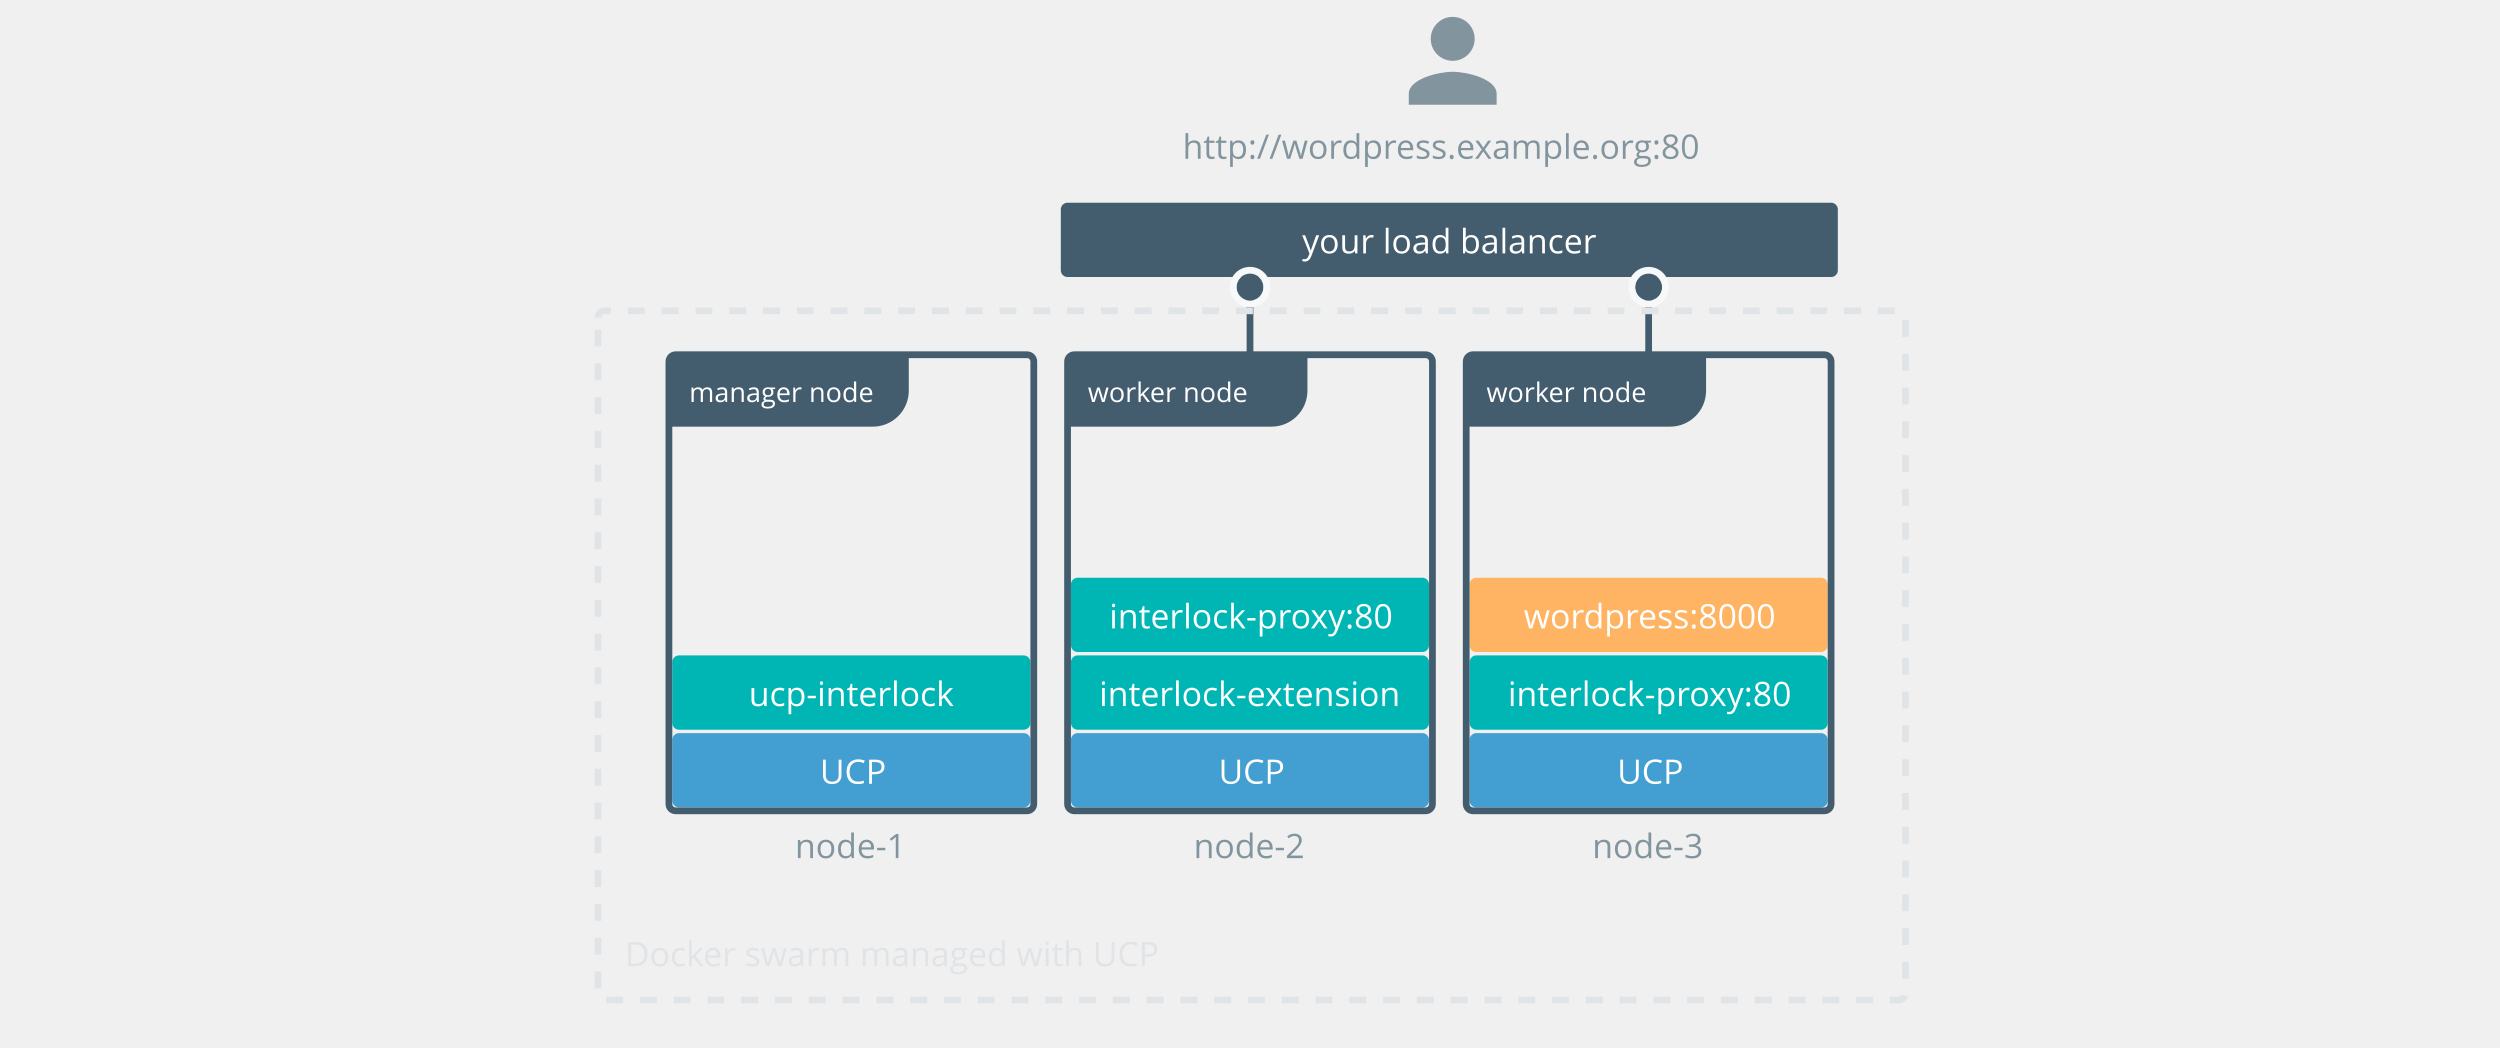
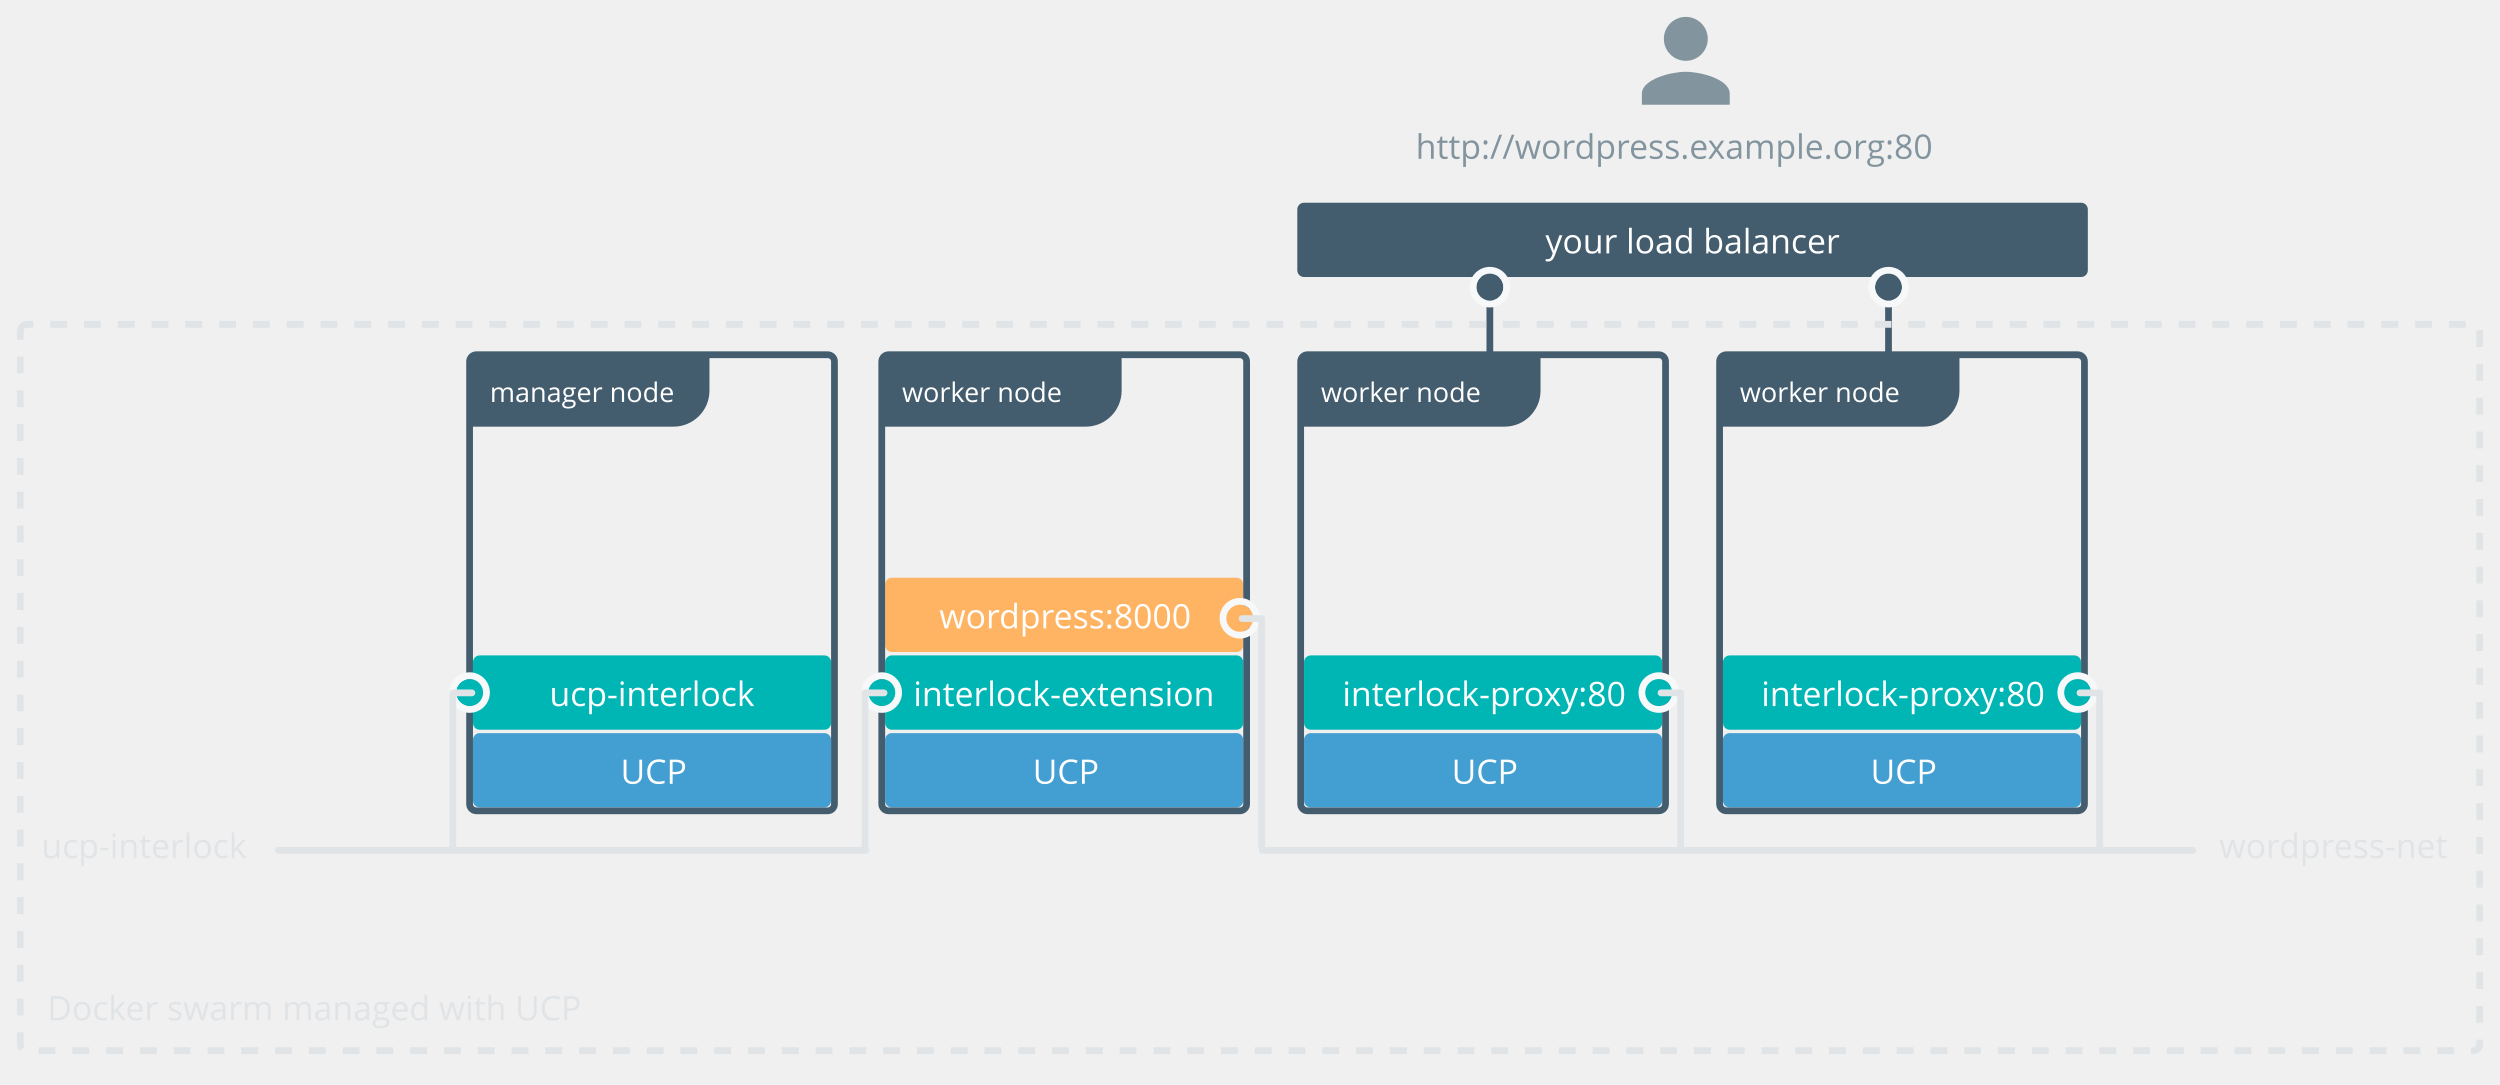
- <svg xmlns="http://www.w3.org/2000/svg" xmlns:xlink="http://www.w3.org/1999/xlink" width="740px" height="310px" viewBox="0 0 740 310" version="1.1" style="background: #FFFFFF;">
+ <svg xmlns="http://www.w3.org/2000/svg" xmlns:xlink="http://www.w3.org/1999/xlink" width="740px" height="321px" viewBox="0 0 740 321" version="1.1" style="background: #FFFFFF;">
  <defs>
    <circle id="path-1" cx="4" cy="4" r="4" />
    <circle id="path-2" cx="4" cy="4" r="4" />
+     <circle id="path-3" cx="4" cy="4" r="4" />
+     <circle id="path-4" cx="4" cy="4" r="4" />
+     <circle id="path-5" cx="4" cy="4" r="4" />
+     <circle id="path-6" cx="4" cy="5" r="4" />
+     <circle id="path-7" cx="4" cy="5" r="4" />
  </defs>
  <g id="interlock-architecture-1" stroke="none" stroke-width="1" fill="none" fill-rule="evenodd">
-     <g id="all" transform="translate(177, 5)">
+     <g id="all" transform="translate(6, 5)">
      <text id="Docker-swarm-managed" font-family="OpenSans-Semibold, Open Sans" font-size="10" font-weight="500" fill="#E0E4E7">
-         <tspan x="8" y="281">Docker swarm managed with UCP</tspan>
+         <tspan x="8" y="297">Docker swarm managed with UCP</tspan>
      </text>
-       <g id="nodes" transform="translate(21, 100)">
-         <g id="workers" transform="translate(118, 0)">
-           <g id="node" transform="translate(118, 0)">
-             <text id="node-3" font-family="OpenSans-Semibold, Open Sans" font-size="10" font-weight="500" fill="#82949E">
-               <tspan x="37.313" y="149">node-3</tspan>
-             </text>
+       <g id="nodes" transform="translate(133, 100)">
+         <g id="workers" transform="translate(122, 0)">
+           <g id="node-4" transform="translate(248, 0)">
            <g id="ucp" transform="translate(1, 112)">
              <rect id="Rectangle-138" fill="#439FD1" x="0" y="0" width="106" height="22" rx="2" />
              <text id="UCP" font-family="OpenSans, Open Sans" font-size="10" font-weight="normal" fill="#FFFFFF">
                <tspan x="43.695" y="15">UCP </tspan>
              </text>
            </g>
            <g id="wordpress-copy" transform="translate(1, 89)">
              <rect id="Rectangle-138" fill="#00B6B5" x="0" y="0" width="106" height="22" rx="2" />
              <text id="interlock-proxy:80" font-family="OpenSans, Open Sans" font-size="10" font-weight="normal" fill="#FFFFFF">
                <tspan x="11.344" y="15">interlock-proxy:80</tspan>
+               </text>
+             </g>
+             <g id="label">
+               <g id="node-label">
+                 <path d="M0,2.003 C0,0.897 0.898,0 1.992,0 L71,0 L71,10.645 C71,16.524 66.231,21.29 60.351,21.29 L0,21.29 L0,2.003 Z" id="Rectangle-127" fill="#445D6E" />
+                 <text id="worker-node" font-family="OpenSans, Open Sans" font-size="8" font-weight="normal" fill="#FFFFFF">
+                   <tspan x="6" y="14">worker node</tspan>
+                 </text>
+               </g>
+             </g>
+             <rect id="node-border" stroke="#445D6E" stroke-width="2" x="0" y="0" width="108" height="135" rx="2" />
+           </g>
+           <g id="node-3" transform="translate(124, 0)">
+             <g id="ucp" transform="translate(1, 112)">
+               <rect id="Rectangle-138" fill="#439FD1" x="0" y="0" width="106" height="22" rx="2" />
+               <text id="UCP" font-family="OpenSans, Open Sans" font-size="10" font-weight="normal" fill="#FFFFFF">
+                 <tspan x="43.695" y="15">UCP </tspan>
+               </text>
+             </g>
+             <g id="wordpress-copy" transform="translate(1, 89)">
+               <rect id="Rectangle-138" fill="#00B6B5" x="0" y="0" width="106" height="22" rx="2" />
+               <text id="interlock-proxy:80" font-family="OpenSans, Open Sans" font-size="10" font-weight="normal" fill="#FFFFFF">
+                 <tspan x="11.344" y="15">interlock-proxy:80</tspan>
+               </text>
+             </g>
+             <g id="label">
+               <g id="node-label">
+                 <path d="M0,2.003 C0,0.897 0.898,0 1.992,0 L71,0 L71,10.645 C71,16.524 66.231,21.29 60.351,21.29 L0,21.29 L0,2.003 Z" id="Rectangle-127" fill="#445D6E" />
+                 <text id="worker-node" font-family="OpenSans, Open Sans" font-size="8" font-weight="normal" fill="#FFFFFF">
+                   <tspan x="6" y="14">worker node</tspan>
+                 </text>
+               </g>
+             </g>
+             <rect id="node-border" stroke="#445D6E" stroke-width="2" x="0" y="0" width="108" height="135" rx="2" />
+           </g>
+           <g id="node-2">
+             <g id="ucp" transform="translate(1, 112)">
+               <rect id="Rectangle-138" fill="#439FD1" x="0" y="0" width="106" height="22" rx="2" />
+               <text id="UCP" font-family="OpenSans, Open Sans" font-size="10" font-weight="normal" fill="#FFFFFF">
+                 <tspan x="43.695" y="15">UCP </tspan>
+               </text>
+             </g>
+             <g id="extension" transform="translate(1, 89)">
+               <rect id="Rectangle-138" fill="#00B6B5" x="0" y="0" width="106" height="22" rx="2" />
+               <text id="interlock-extension" font-family="OpenSans, Open Sans" font-size="10" font-weight="normal" fill="#FFFFFF">
+                 <tspan x="8.354" y="15">interlock-extension</tspan>
              </text>
            </g>
            <g id="wordpress-copy-2" transform="translate(1, 66)">
              <rect id="Rectangle-138" fill="#FFB463" x="0" y="0" width="106" height="22" rx="2" />
              <text id="wordpress:8000" font-family="OpenSans, Open Sans" font-size="10" font-weight="normal" fill="#FFFFFF">
                <tspan x="16.039" y="15">wordpress:8000</tspan>
              </text>
            </g>
            <g id="label">
              <g id="node-label">
                <path d="M0,2.003 C0,0.897 0.898,0 1.992,0 L71,0 L71,10.645 C71,16.524 66.231,21.29 60.351,21.29 L0,21.29 L0,2.003 Z" id="Rectangle-127" fill="#445D6E" />
                <text id="worker-node" font-family="OpenSans, Open Sans" font-size="8" font-weight="normal" fill="#FFFFFF">
                  <tspan x="6" y="14">worker node</tspan>
                </text>
              </g>
            </g>
            <rect id="node-border" stroke="#445D6E" stroke-width="2" x="0" y="0" width="108" height="135" rx="2" />
          </g>
-           <g id="node">
-             <text id="node-2" font-family="OpenSans-Semibold, Open Sans" font-size="10" font-weight="500" fill="#82949E">
-               <tspan x="37.313" y="149">node-2</tspan>
-             </text>
-             <g id="ucp" transform="translate(1, 112)">
-               <rect id="Rectangle-138" fill="#439FD1" x="0" y="0" width="106" height="22" rx="2" />
-               <text id="UCP" font-family="OpenSans, Open Sans" font-size="10" font-weight="normal" fill="#FFFFFF">
-                 <tspan x="43.695" y="15">UCP </tspan>
-               </text>
-             </g>
-             <g id="wordpress" transform="translate(1, 89)">
-               <rect id="Rectangle-138" fill="#00B6B5" x="0" y="0" width="106" height="22" rx="2" />
-               <text id="interlock-extension" font-family="OpenSans, Open Sans" font-size="10" font-weight="normal" fill="#FFFFFF">
-                 <tspan x="8.354" y="15">interlock-extension</tspan>
-               </text>
-             </g>
-             <g id="wordpress-copy" transform="translate(1, 66)">
-               <rect id="Rectangle-138" fill="#00B6B5" x="0" y="0" width="106" height="22" rx="2" />
-               <text id="interlock-proxy:80" font-family="OpenSans, Open Sans" font-size="10" font-weight="normal" fill="#FFFFFF">
-                 <tspan x="11.344" y="15">interlock-proxy:80</tspan>
-               </text>
-             </g>
-             <g id="label">
-               <g id="node-label">
-                 <path d="M0,2.003 C0,0.897 0.898,0 1.992,0 L71,0 L71,10.645 C71,16.524 66.231,21.29 60.351,21.29 L0,21.29 L0,2.003 Z" id="Rectangle-127" fill="#445D6E" />
-                 <text id="worker-node" font-family="OpenSans, Open Sans" font-size="8" font-weight="normal" fill="#FFFFFF">
-                   <tspan x="6" y="14">worker node</tspan>
-                 </text>
-               </g>
-             </g>
-             <rect id="node-border" stroke="#445D6E" stroke-width="2" x="0" y="0" width="108" height="135" rx="2" />
-           </g>
        </g>
        <g id="managers">
          <g id="node">
-             <text id="node-1" font-family="OpenSans-Semibold, Open Sans" font-size="10" font-weight="500" fill="#82949E">
-               <tspan x="37.313" y="149">node-1</tspan>
-             </text>
-             <g id="ucp" transform="translate(1, 112)">
-               <rect id="Rectangle-138" fill="#439FD1" x="0" y="0" width="106" height="22" rx="2" />
-               <text id="UCP" font-family="OpenSans, Open Sans" font-size="10" font-weight="normal" fill="#FFFFFF">
-                 <tspan x="43.695" y="15">UCP </tspan>
-               </text>
-             </g>
-             <g id="wordpress" transform="translate(1, 89)">
+             <g id="ucp" transform="translate(1, 112)">
+               <rect id="Rectangle-138" fill="#439FD1" x="0" y="0" width="106" height="22" rx="2" />
+               <text id="UCP" font-family="OpenSans, Open Sans" font-size="10" font-weight="normal" fill="#FFFFFF">
+                 <tspan x="43.695" y="15">UCP </tspan>
+               </text>
+             </g>
+             <g id="interlock" transform="translate(1, 89)">
              <rect id="Rectangle-138" fill="#00B6B5" x="0" y="0" width="106" height="22" rx="2" />
              <text id="ucp-interlock" font-family="OpenSans, Open Sans" font-size="10" font-weight="normal" fill="#FFFFFF">
                <tspan x="22.644" y="15">ucp-interlock</tspan>
              </text>
            </g>
            <g id="label">
              <g id="node-label">
                <path d="M0,2.003 C0,0.897 0.898,0 1.992,0 L71,0 L71,10.645 C71,16.524 66.231,21.29 60.351,21.29 L0,21.29 L0,2.003 Z" id="Rectangle-127" fill="#445D6E" />
                <text id="manager-node" font-family="OpenSans, Open Sans" font-size="8" font-weight="normal" fill="#FFFFFF">
                  <tspan x="6" y="14">manager node</tspan>
                </text>
              </g>
            </g>
            <rect id="node-border" stroke="#445D6E" stroke-width="2" x="0" y="0" width="108" height="135" rx="2" />
          </g>
        </g>
      </g>
-       <g id="load-balancer" transform="translate(137, 55)">
+       <g id="load-balancer" transform="translate(378, 55)">
        <g id="L7">
-           <rect id="Rectangle-138" fill="#445D6E" x="0" y="0" width="230" height="22" rx="2" />
+           <rect id="Rectangle-138" fill="#445D6E" x="0" y="0" width="234" height="22" rx="2" />
          <text id="your-load-balancer" font-family="OpenSans, Open Sans" font-size="10" font-weight="normal" fill="#FFFFFF">
-             <tspan x="71.438" y="15">your load balancer</tspan>
+             <tspan x="73.438" y="15">your load balancer</tspan>
          </text>
        </g>
-         <g id="arrow" transform="translate(174, 33) scale(1, -1) rotate(-90) translate(-174, -33) translate(162, 29)">
+         <g id="arrow" transform="translate(175, 33) scale(1, -1) rotate(-90) translate(-175, -33) translate(163, 29)">
          <path d="M2,4 L24,4" id="Line" stroke="#445D6E" stroke-width="2" stroke-linecap="round" stroke-linejoin="round" />
          <g id="Oval">
            <use fill="#445D6E" fill-rule="evenodd" xlink:href="#path-1" />
            <circle stroke="#F7F8F9" stroke-width="2" cx="4" cy="4" r="5" />
          </g>
        </g>
-         <g id="arrow" transform="translate(56, 33) scale(1, -1) rotate(-90) translate(-56, -33) translate(44, 29)">
+         <g id="arrow" transform="translate(57, 33) scale(1, -1) rotate(-90) translate(-57, -33) translate(45, 29)">
          <path d="M2,4 L24,4" id="Line" stroke="#445D6E" stroke-width="2" stroke-linecap="round" stroke-linejoin="round" />
          <g id="Oval">
            <use fill="#445D6E" fill-rule="evenodd" xlink:href="#path-2" />
            <circle stroke="#F7F8F9" stroke-width="2" cx="4" cy="4" r="5" />
          </g>
        </g>
      </g>
-       <path d="M0,89.003 C0,87.897 0.898,87 2.001,87 L384.999,87 C386.104,87 387,87.887 387,89.003 L387,288.997 C387,290.103 386.102,291 384.999,291 L2.001,291 C0.896,291 0,290.113 0,288.997 L0,89.003 Z" id="group" stroke="#E0E4E7" stroke-width="2" stroke-dasharray="5,5,5,5" />
-       <g id="user" transform="translate(173, 0)" fill="#82949E">
+       <path d="M0,92.991 C0,91.891 0.895,91 1.993,91 L726.007,91 C727.108,91 728,91.889 728,92.991 L728,304.009 C728,305.109 727.105,306 726.007,306 L1.993,306 C0.892,306 0,305.111 0,304.009 L0,92.991 Z" id="group" stroke="#E0E4E7" stroke-width="2" stroke-dasharray="5,5,5,5" />
+       <g id="user" transform="translate(413, 0)" fill="#82949E">
        <text id="http://wordpress.exa" font-family="OpenSans-Semibold, Open Sans" font-size="10" font-weight="500">
          <tspan x="0.047" y="42">http://wordpress.example.org:80</tspan>
        </text>
        <path d="M80,13 C83.591,13 86.5,10.083 86.5,6.5 C86.5,2.909 83.591,0 80,0 C76.409,0 73.5,2.909 73.5,6.5 C73.5,10.083 76.409,13 80,13 L80,13 Z M80,16.25 C75.669,16.25 67,18.419 67,22.75 L67,26 L93,26 L93,22.75 C93,18.419 84.331,16.25 80,16.25 L80,16.25 Z" id="Shape" />
      </g>
+       <g id="networks" transform="translate(6, 174)">
+         <g id="wordpress-net" transform="translate(351, 0)">
+           <text font-family="OpenSans-Semibold, Open Sans" font-size="10" font-weight="500" fill="#E0E4E7">
+             <tspan x="293.941" y="75">wordpress-net</tspan>
+           </text>
+           <path d="M286.079,72.703 L10.603,72.703" id="common" stroke="#E0E4E7" stroke-width="2" stroke-linecap="round" stroke-linejoin="round" />
+           <g id="arrow-3" transform="translate(253.5, 47) scale(1, -1) rotate(-90) translate(-253.5, -47) translate(228.5, 41.5)">
+             <g id="Oval">
+               <use fill="#00B6B5" fill-rule="evenodd" xlink:href="#path-3" />
+               <circle stroke="#F7F8F9" stroke-width="2" cx="4" cy="4" r="5" />
+             </g>
+             <polyline id="Path-2" stroke="#E0E4E7" stroke-width="2" stroke-linecap="round" stroke-linejoin="round" points="49.703 10.477 4.09 10.477 4.09 4.677" />
+           </g>
+           <g id="arrow-2" transform="translate(129.5, 47) scale(1, -1) rotate(-90) translate(-129.5, -47) translate(104.5, 41.5)">
+             <g id="Oval">
+               <use fill="#00B6B5" fill-rule="evenodd" xlink:href="#path-4" />
+               <circle stroke="#F7F8F9" stroke-width="2" cx="4" cy="4" r="5" />
+             </g>
+             <polyline id="Path-2" stroke="#E0E4E7" stroke-width="2" stroke-linecap="round" stroke-linejoin="round" points="49.703 10.477 4.09 10.477 4.09 4.677" />
+           </g>
+           <g id="arrow-1" transform="translate(5.5, 36) scale(1, -1) rotate(-90) translate(-5.5, -36) translate(-30.5, 30.5)">
+             <g id="Oval">
+               <use fill="#FFB463" fill-rule="evenodd" xlink:href="#path-5" />
+               <circle stroke="#F7F8F9" stroke-width="2" cx="4" cy="4" r="5" />
+             </g>
+             <polyline id="Path-2" stroke="#E0E4E7" stroke-width="2" stroke-linecap="round" stroke-linejoin="round" points="71.703 10.477 4.09 10.477 4.09 4.677" />
+           </g>
+         </g>
+         <g id="ucp-interlock" transform="translate(0, 22)">
+           <text font-family="OpenSans-Semibold, Open Sans" font-size="10" font-weight="500" fill="#E0E4E7">
+             <tspan x="0.274" y="53">ucp-interlock</tspan>
+           </text>
+           <path d="M244.354,50.703 L70.389,50.703" id="common" stroke="#E0E4E7" stroke-width="2" stroke-linecap="round" stroke-linejoin="round" />
+           <g id="arrow-2" transform="translate(248.5, 25) scale(1, -1) rotate(-90) translate(-248.5, -25) translate(223.5, 20.5)">
+             <g id="Oval">
+               <use fill="#00B6B5" fill-rule="evenodd" xlink:href="#path-6" />
+               <circle stroke="#F7F8F9" stroke-width="2" cx="4" cy="5" r="5" />
+             </g>
+             <polyline id="Path-2" stroke="#E0E4E7" stroke-width="2" stroke-linecap="round" stroke-linejoin="round" points="49.703 0.035 4.09 0.035 4.09 5.677" />
+           </g>
+           <g id="arrow-1" transform="translate(126.5, 25) scale(1, -1) rotate(-90) translate(-126.5, -25) translate(101.5, 20.5)">
+             <g id="Oval">
+               <use fill="#00B6B5" fill-rule="evenodd" xlink:href="#path-7" />
+               <circle stroke="#F7F8F9" stroke-width="2" cx="4" cy="5" r="5" />
+             </g>
+             <polyline id="Path-2" stroke="#E0E4E7" stroke-width="2" stroke-linecap="round" stroke-linejoin="round" points="49.703 0.035 4.09 0.035 4.09 5.677" />
+           </g>
+         </g>
+       </g>
    </g>
  </g>
</svg>
